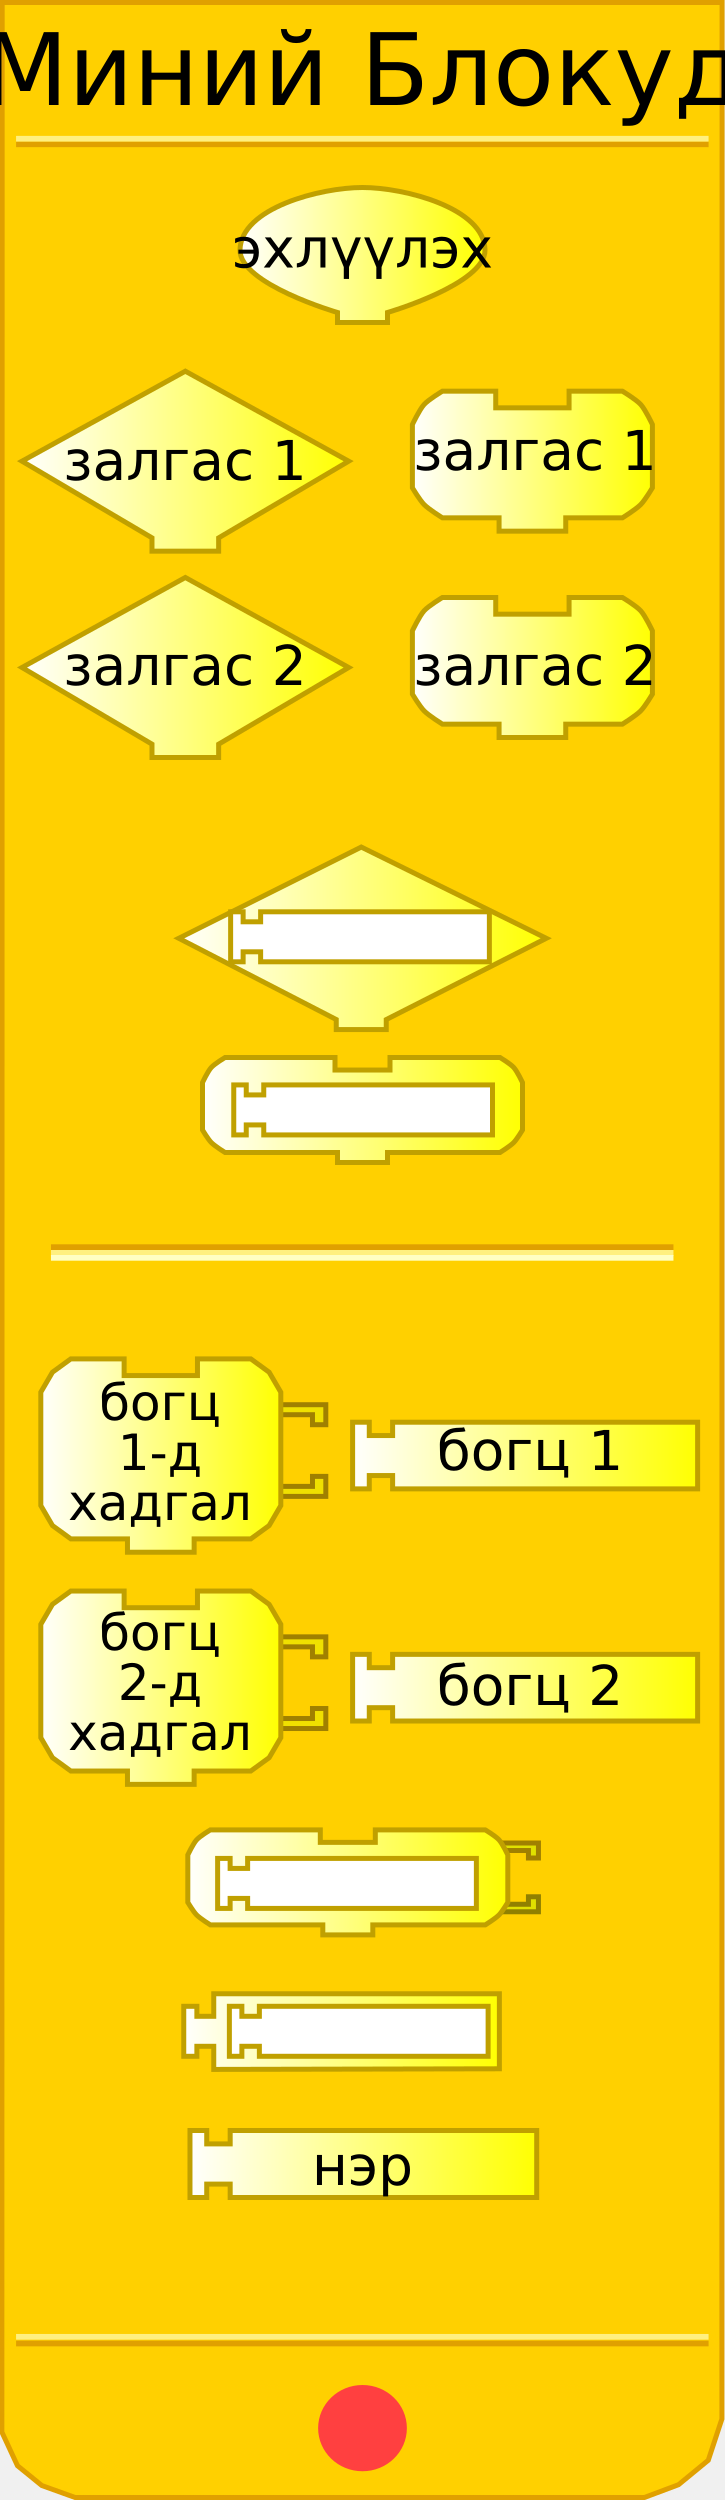
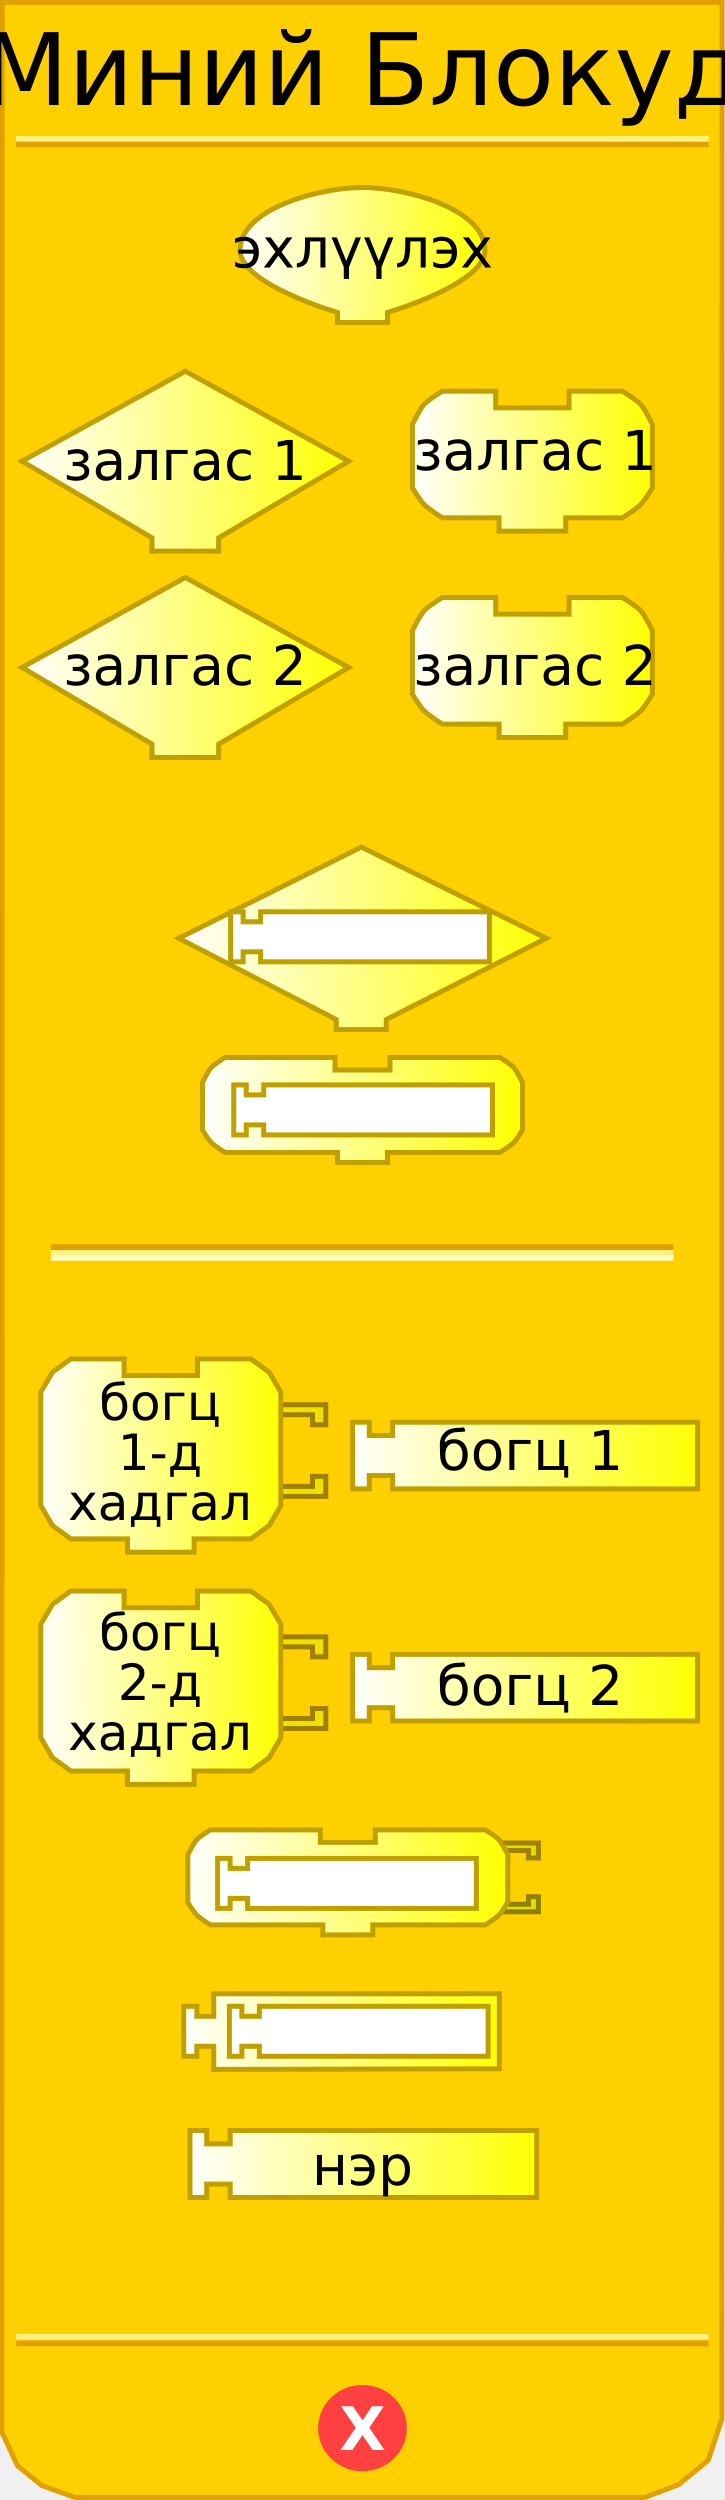
<svg xmlns="http://www.w3.org/2000/svg" xmlns:xlink="http://www.w3.org/1999/xlink" version="1.0" width="145" height="500" id="svg2">
  <defs id="defs92">
    <linearGradient id="linearGradient3239">
      <stop id="stop3241" style="stop-color:#ffffff;stop-opacity:1" offset="0" />
      <stop id="stop3243" style="stop-color:#ffff00;stop-opacity:1" offset="1" />
    </linearGradient>
    <linearGradient x1="47.5" y1="46.559" x2="97.5" y2="46.559" id="linearGradient3245" xlink:href="#linearGradient3239" gradientUnits="userSpaceOnUse" gradientTransform="translate(0,4.441294)" />
    <linearGradient x1="3.895" y1="74.403" x2="70.231" y2="74.403" id="linearGradient3253" xlink:href="#linearGradient3239" gradientUnits="userSpaceOnUse" gradientTransform="translate(0,17.83573)" />
    <linearGradient x1="81.979" y1="74.403" x2="130.982" y2="74.403" id="linearGradient3261" xlink:href="#linearGradient3239" gradientUnits="userSpaceOnUse" gradientTransform="translate(0,17.83573)" />
    <linearGradient x1="3.895" y1="115.663" x2="70.231" y2="115.663" id="linearGradient3269" xlink:href="#linearGradient3239" gradientUnits="userSpaceOnUse" gradientTransform="translate(0,17.83573)" />
    <linearGradient x1="81.979" y1="115.663" x2="130.982" y2="115.663" id="linearGradient3277" xlink:href="#linearGradient3239" gradientUnits="userSpaceOnUse" gradientTransform="translate(0,17.83573)" />
    <linearGradient x1="35.25" y1="145.676" x2="109.75" y2="145.676" id="linearGradient3285" xlink:href="#linearGradient3239" gradientUnits="userSpaceOnUse" gradientTransform="translate(0,41.9838)" />
    <linearGradient x1="40" y1="180.016" x2="105" y2="180.016" id="linearGradient3293" xlink:href="#linearGradient3239" gradientUnits="userSpaceOnUse" gradientTransform="translate(0,41.9838)" />
    <linearGradient x1="7.66" y1="226.226" x2="56.662" y2="226.226" id="linearGradient3301" xlink:href="#linearGradient3239" gradientUnits="userSpaceOnUse" gradientTransform="translate(0,64.88299)" />
    <linearGradient x1="70.023" y1="226.226" x2="140.026" y2="226.226" id="linearGradient3309" xlink:href="#linearGradient3239" gradientUnits="userSpaceOnUse" gradientTransform="translate(0,64.88299)" />
    <linearGradient x1="7.66" y1="272.654" x2="56.662" y2="272.654" id="linearGradient3317" xlink:href="#linearGradient3239" gradientUnits="userSpaceOnUse" gradientTransform="translate(0,64.88299)" />
    <linearGradient x1="70.023" y1="272.654" x2="140.026" y2="272.654" id="linearGradient3325" xlink:href="#linearGradient3239" gradientUnits="userSpaceOnUse" gradientTransform="translate(0,64.88299)" />
    <linearGradient x1="37.062" y1="311.595" x2="102.062" y2="311.595" id="linearGradient3333" xlink:href="#linearGradient3239" gradientUnits="userSpaceOnUse" gradientTransform="translate(0,64.88299)" />
    <linearGradient x1="36.249" y1="341.438" x2="100.374" y2="341.438" id="linearGradient3341" xlink:href="#linearGradient3239" gradientUnits="userSpaceOnUse" gradientTransform="translate(0,64.88299)" />
    <linearGradient x1="37.495" y1="367.917" x2="107.84" y2="367.917" id="linearGradient3349" xlink:href="#linearGradient3239" gradientUnits="userSpaceOnUse" gradientTransform="translate(0,64.88299)" />
    <linearGradient x1="9.813" y1="399.423" x2="67.876" y2="399.423" id="linearGradient3357" xlink:href="#linearGradient3239" gradientUnits="userSpaceOnUse" />
    <linearGradient x1="9.813" y1="399.423" x2="67.876" y2="399.423" id="linearGradient3359" xlink:href="#linearGradient3239" gradientUnits="userSpaceOnUse" />
    <linearGradient x1="9.813" y1="399.423" x2="67.876" y2="399.423" id="linearGradient3361" xlink:href="#linearGradient3239" gradientUnits="userSpaceOnUse" />
    <linearGradient x1="9.813" y1="399.423" x2="67.876" y2="399.423" id="linearGradient3363" xlink:href="#linearGradient3239" gradientUnits="userSpaceOnUse" />
    <linearGradient x1="9.813" y1="399.423" x2="67.876" y2="399.423" id="linearGradient3365" xlink:href="#linearGradient3239" gradientUnits="userSpaceOnUse" />
    <linearGradient x1="9.813" y1="399.423" x2="67.876" y2="399.423" id="linearGradient3367" xlink:href="#linearGradient3239" gradientUnits="userSpaceOnUse" />
    <linearGradient x1="9.813" y1="399.423" x2="67.876" y2="399.423" id="linearGradient3371" xlink:href="#linearGradient3239" gradientUnits="userSpaceOnUse" gradientTransform="translate(-1.571244,4.74717)" />
    <linearGradient x1="9.813" y1="399.423" x2="67.876" y2="399.423" id="linearGradient3374" xlink:href="#linearGradient3239" gradientUnits="userSpaceOnUse" gradientTransform="translate(-1.571244,4.74717)" />
    <linearGradient x1="64.812" y1="396.17" x2="134.815" y2="396.17" id="linearGradient3385" xlink:href="#linearGradient3239" gradientUnits="userSpaceOnUse" />
    <linearGradient x1="64.812" y1="396.17" x2="134.815" y2="396.17" id="linearGradient3387" xlink:href="#linearGradient3239" gradientUnits="userSpaceOnUse" />
    <linearGradient x1="64.812" y1="396.17" x2="134.815" y2="396.17" id="linearGradient3389" xlink:href="#linearGradient3239" gradientUnits="userSpaceOnUse" />
    <linearGradient x1="64.812" y1="396.17" x2="134.815" y2="396.17" id="linearGradient3393" xlink:href="#linearGradient3239" gradientUnits="userSpaceOnUse" gradientTransform="translate(5.210508,8)" />
    <linearGradient x1="64.812" y1="396.17" x2="134.815" y2="396.17" id="linearGradient3396" xlink:href="#linearGradient3239" gradientUnits="userSpaceOnUse" gradientTransform="translate(5.210508,8)" />
    <linearGradient x1="8.242" y1="444.332" x2="57.245" y2="444.332" id="linearGradient3404" xlink:href="#linearGradient3239" gradientUnits="userSpaceOnUse" />
    <linearGradient x1="81.979" y1="444.332" x2="130.982" y2="444.332" id="linearGradient3412" xlink:href="#linearGradient3239" gradientUnits="userSpaceOnUse" />
  </defs>
  <path d="M 0.434,0.5 L 0.372,486.41 L 3.496,493.143 L 8.37,497.107 L 15.031,499.503 L 128.856,499.503 L 135.705,496.939 L 141.654,492.047 L 144.378,483.792 L 144.416,0.5 L 0.434,0.5 z" id="path23" style="fill:#ffd000;fill-opacity:1;stroke:#e0a000;stroke-width:1px;stroke-opacity:1" />
  <rect width="123.5" height="0.14" x="10.691" y="249.359" id="rect25" style="opacity:1;fill:#ffd000;fill-opacity:1;stroke:#e0a000;stroke-width:1;stroke-opacity:1" />
  <rect width="123.5" height="0.14" x="10.691" y="250.499" id="rect27" style="opacity:1;fill:#ffd000;fill-opacity:1;stroke:#fff080;stroke-width:1;stroke-opacity:1" />
  <rect width="123.5" height="0.14" x="10.691" y="251.498" id="rect29" style="opacity:1;fill:#ffd000;fill-opacity:1;stroke:#ffffc4;stroke-width:1;stroke-opacity:1" />
  <rect width="137.5" height="0.14" x="3.715" y="-28.932" transform="scale(1,-1)" id="rect31" style="opacity:1;fill:#ffd000;fill-opacity:1;stroke:#e0a000;stroke-width:1;stroke-opacity:1" />
  <rect width="137.5" height="0.14" x="3.715" y="-27.816" transform="scale(1,-1)" id="rect33" style="opacity:1;fill:#ffd000;fill-opacity:1;stroke:#fff080;stroke-width:1;stroke-opacity:1" />
  <rect width="137.5" height="0.14" x="3.715" y="-468.771" transform="scale(1,-1)" id="rect35" style="opacity:1;fill:#ffd000;fill-opacity:1;stroke:#e0a000;stroke-width:1;stroke-opacity:1" />
  <rect width="137.5" height="0.14" x="3.715" y="-467.432" transform="scale(1,-1)" id="rect37" style="opacity:1;fill:#ffd000;fill-opacity:1;stroke:#fff080;stroke-width:1;stroke-opacity:1" />
  <path d="M 79.5,438.375 C 79.5,442.862 75.75,446.5 71.125,446.5 C 66.5,446.5 62.75,442.862 62.75,438.375 C 62.75,433.888 66.5,430.25 71.125,430.25 C 75.75,430.25 79.5,433.888 79.5,438.375 L 79.5,438.375 z" transform="translate(1.375,47.25098)" id="path39" style="fill:#ff4040;fill-opacity:1;stroke:#ff4040;stroke-width:1;stroke-opacity:1" />
-   <text id="text41" style="font-size:12px;font-variant:normal;font-weight:bold;text-align:start;text-anchor:start;fill:#ffffff;fill-opacity:1;stroke:none;stroke-width:1px;stroke-opacity:1;font-family:Bitstream Vera Sans">
-     <tspan style="font-size:12px">X</tspan>
+   <text style="font-size:12px;font-weight:bold;text-align:center;text-anchor:middle;fill:#ffffff;fill-opacity:1;stroke:none;font-family:Bitstream Vera Sans">
+     <tspan x="72.5" y="490" style="font-size:12px">X</tspan>
  </text>
  <text style="font-size:12px;text-align:center;text-anchor:middle;font-family:Bitstream Vera Sans">
    <tspan x="72.5" y="21" id="tspan47" style="font-size:20px">Миний Блокуд</tspan>
  </text>
  <path d="M 69.731,92.238 L 69.731,92.238 L 43.73,107.572 L 43.73,107.572 L 43.73,110.239 L 30.396,110.239 L 30.396,107.572 C 30.396,107.572 4.395,92.238 4.395,92.238 C 4.395,92.238 37.063,74.237 37.063,74.237 C 37.063,74.237 69.731,92.238 69.731,92.238 z" id="path49" style="fill:url(#linearGradient3253);fill-opacity:1;stroke:#c0a000;stroke-width:1;stroke-opacity:1" />
  <text style="font-size:12px;text-align:center;text-anchor:middle;font-family:Bitstream Vera Sans">
    <tspan x="37" y="96" id="tspan53" style="font-size:11px">залгас 1</tspan>
  </text>
  <path d="M 113.814,78.238 C 124.481,78.238 124.481,78.238 124.481,78.238 C 124.481,78.238 127.236,79.895 128.148,80.904 C 129.08,81.935 130.482,84.905 130.482,84.905 L 130.482,97.572 C 130.482,97.572 129.004,100.034 128.148,100.905 C 127.195,101.876 124.481,103.572 124.481,103.572 L 113.148,103.572 L 113.148,103.572 L 113.148,106.239 L 99.814,106.239 L 99.814,103.572 L 88.48,103.572 C 88.48,103.572 85.766,101.876 84.813,100.905 C 83.957,100.034 82.479,97.572 82.479,97.572 L 82.479,84.905 C 82.479,84.905 83.881,81.935 84.813,80.904 C 85.725,79.895 88.48,78.238 88.48,78.238 L 99.147,78.238 L 99.147,81.571 L 113.814,81.571 L 113.814,78.238 z" id="path55" style="fill:url(#linearGradient3261);fill-opacity:1;stroke:#c0a000;stroke-width:1;stroke-opacity:1" />
  <text style="font-size:12px;text-align:center;text-anchor:middle;font-family:Bitstream Vera Sans">
    <tspan x="107" y="94" id="tspan59" style="font-size:11px">залгас 1</tspan>
  </text>
  <path d="M 69.731,133.499 L 69.731,133.499 L 43.73,148.833 L 43.73,148.833 L 43.73,151.5 L 30.396,151.5 L 30.396,148.833 C 30.396,148.833 4.395,133.499 4.395,133.499 C 4.395,133.499 37.063,115.498 37.063,115.498 C 37.063,115.498 69.731,133.499 69.731,133.499 z" id="path61" style="fill:url(#linearGradient3269);fill-opacity:1;stroke:#c0a000;stroke-width:1;stroke-opacity:1" />
  <text style="font-size:12px;text-align:center;text-anchor:middle;font-family:Bitstream Vera Sans">
    <tspan x="37" y="137" id="tspan65" style="font-size:11px">залгас 2</tspan>
  </text>
  <path d="M 113.814,119.498 C 124.481,119.498 124.481,119.498 124.481,119.498 C 124.481,119.498 127.236,121.156 128.148,122.165 C 129.08,123.196 130.482,126.165 130.482,126.165 L 130.482,138.833 C 130.482,138.833 129.004,141.295 128.148,142.166 C 127.195,143.137 124.481,144.833 124.481,144.833 L 113.148,144.833 L 113.148,144.833 L 113.148,147.5 L 99.814,147.5 L 99.814,144.833 L 88.48,144.833 C 88.48,144.833 85.766,143.137 84.813,142.166 C 83.957,141.295 82.479,138.833 82.479,138.833 L 82.479,126.165 C 82.479,126.165 83.881,123.196 84.813,122.165 C 85.725,121.156 88.48,119.498 88.48,119.498 L 99.147,119.498 L 99.147,122.832 L 113.814,122.832 L 113.814,119.498 z" id="path67" style="fill:url(#linearGradient3277);fill-opacity:1;stroke:#c0a000;stroke-width:1;stroke-opacity:1" />
  <text style="font-size:12px;text-align:center;text-anchor:middle;font-family:Bitstream Vera Sans">
    <tspan x="107" y="137" id="tspan71" style="font-size:11px">залгас 2</tspan>
  </text>
  <path d="M 72.25,169.41 L 35.75,187.66 L 67.25,203.91 L 67.25,205.91 L 77.25,205.91 L 77.25,203.91 L 109.25,187.66 L 72.25,169.41 z" id="path6722" style="fill:url(#linearGradient3285);fill-opacity:1;stroke:#c0a000;stroke-width:1;stroke-miterlimit:4;stroke-dasharray:none;stroke-opacity:1" />
  <path d="M 78,211.5 C 86,211.5 100,211.5 100,211.5 C 100,211.5 102.066,212.743 102.75,213.5 C 103.449,214.273 104.5,216.5 104.5,216.5 L 104.5,226 C 104.5,226 103.391,227.847 102.75,228.5 C 102.035,229.228 100,230.5 100,230.5 L 77.5,230.5 L 77.5,230.5 L 77.5,232.5 L 67.5,232.5 L 67.5,230.5 L 45,230.5 C 45,230.5 42.965,229.228 42.25,228.5 C 41.609,227.847 40.5,226 40.5,226 L 40.5,216.5 C 40.5,216.5 41.551,214.273 42.25,213.5 C 42.934,212.743 45,211.5 45,211.5 L 67,211.5 L 67,214 L 78,214 L 78,211.5 z" id="path10" style="fill:url(#linearGradient3293);fill-opacity:1;stroke:#c0a000;stroke-width:1;stroke-miterlimit:4;stroke-dasharray:none;stroke-opacity:1" />
  <path d="M 54.162,280.942 L 65.162,280.942 L 65.162,284.942 L 62.496,284.942 L 62.496,282.942 L 55.495,282.942" id="path87" style="fill:#f0e000;fill-opacity:1;stroke:#a08000;stroke-width:1;stroke-opacity:1" />
  <path d="M 54.162,299.277 L 65.162,299.277 L 65.162,295.276 L 62.496,295.276 L 62.496,297.276 L 55.495,297.276" id="path89" style="fill:#f0e000;fill-opacity:1;stroke:#a08000;stroke-width:1;stroke-opacity:1" />
  <path d="M 39.494,271.775 C 50.162,271.775 50.162,271.775 50.162,271.775 L 53.829,274.442 L 56.162,278.442 L 56.162,301.11 L 53.829,305.11 L 50.162,307.777 L 38.828,307.777 L 38.828,307.777 L 38.828,310.444 L 25.494,310.444 L 25.494,307.777 L 14.16,307.777 L 10.493,305.11 L 8.16,301.11 L 8.16,278.442 L 10.493,274.442 L 14.16,271.775 L 24.827,271.775 L 24.827,275.109 L 39.494,275.109 L 39.494,271.775 z" id="path91" style="fill:url(#linearGradient3301);fill-opacity:1;stroke:#c0a000;stroke-width:1;stroke-opacity:1" />
  <text style="font-size:12px;text-align:center;text-anchor:middle;font-family:Bitstream Vera Sans">
    <tspan x="32" y="284" id="tspan95" style="font-size:10px">богц</tspan>
  </text>
  <text style="font-size:12px;text-align:center;text-anchor:middle;font-family:Bitstream Vera Sans">
    <tspan x="32" y="294" id="tspan99" style="font-size:10px">1-д</tspan>
  </text>
  <text style="font-size:12px;text-align:center;text-anchor:middle;font-family:Bitstream Vera Sans">
    <tspan x="32" y="304" id="tspan99" style="font-size:10px">хадгал</tspan>
  </text>
  <path d="M 70.523,284.442 L 73.856,284.442 L 73.856,287.109 L 78.523,287.109 L 78.523,284.442 L 139.526,284.442 L 139.526,297.776 L 78.523,297.776 L 78.523,295.11 L 73.856,295.11 L 73.856,297.776 L 70.523,297.776 L 70.523,284.442 z" id="path101" style="fill:url(#linearGradient3309);fill-opacity:1;stroke:#c0a000;stroke-width:1;stroke-opacity:1" />
  <text style="font-size:12px;text-align:center;text-anchor:middle;font-family:Bitstream Vera Sans">
    <tspan x="106" y="294" id="tspan105" style="font-size:11px">богц 1</tspan>
  </text>
  <g transform="matrix(0.6667,0,0,0.6667,7.492882,323.3693)" id="g107">
    <path d="M 70,6 L 86.5,6 L 86.5,12 L 82.5,12 L 82.5,9 L 72,9" id="path109" style="fill:#f0e000;fill-opacity:1;stroke:#a08000;stroke-width:1.5;stroke-opacity:1" />
    <path d="M 70,33.5 L 86.5,33.5 L 86.5,27.5 L 82.5,27.5 L 82.5,30.5 L 72,30.5" id="path111" style="fill:#f0e000;fill-opacity:1;stroke:#a08000;stroke-width:1.5;stroke-opacity:1" />
  </g>
  <path d="M 39.494,318.202 C 50.162,318.202 50.162,318.202 50.162,318.202 L 53.829,320.869 L 56.162,324.869 L 56.162,347.537 L 53.829,351.537 L 50.162,354.204 L 38.828,354.204 L 38.828,354.204 L 38.828,356.871 L 25.494,356.871 L 25.494,354.204 L 14.16,354.204 L 10.493,351.537 L 8.16,347.537 L 8.16,324.869 L 10.493,320.869 L 14.16,318.202 L 24.827,318.202 L 24.827,321.536 L 39.494,321.536 L 39.494,318.202 z" id="path113" style="fill:url(#linearGradient3317);fill-opacity:1;stroke:#c0a000;stroke-width:1;stroke-opacity:1" />
  <text style="font-size:12px;text-align:center;text-anchor:middle;font-family:Bitstream Vera Sans">
    <tspan x="32" y="330" id="tspan117" style="font-size:10px">богц</tspan>
  </text>
  <text style="font-size:12px;text-align:center;text-anchor:middle;font-family:Bitstream Vera Sans">
    <tspan x="32" y="340" id="tspan121" style="font-size:10px">2-д</tspan>
  </text>
  <text style="font-size:12px;text-align:center;text-anchor:middle;font-family:Bitstream Vera Sans">
    <tspan x="32" y="350" id="tspan121" style="font-size:10px">хадгал</tspan>
  </text>
  <path d="M 70.523,330.87 L 73.856,330.87 L 73.856,333.536 L 78.523,333.536 L 78.523,330.87 L 139.526,330.87 L 139.526,344.204 L 78.523,344.204 L 78.523,341.537 L 73.856,341.537 L 73.856,344.204 L 70.523,344.204 L 70.523,330.87 z" id="path123" style="fill:url(#linearGradient3325);fill-opacity:1;stroke:#c0a000;stroke-width:1;stroke-opacity:1" />
  <text style="font-size:12px;text-align:center;text-anchor:middle;font-family:Bitstream Vera Sans">
    <tspan x="106" y="341" id="tspan127" style="font-size:11px">богц 2</tspan>
  </text>
  <path d="M 99.438,368.603 L 107.688,368.603 L 107.688,371.603 L 105.688,371.603 L 105.688,370.103 L 100.438,370.103" id="path2493" style="fill:#e0e000;fill-opacity:1;stroke:#a08000;stroke-width:1;stroke-miterlimit:4;stroke-dasharray:none;stroke-opacity:1" />
  <path d="M 99.438,382.353 L 107.688,382.353 L 107.688,379.353 L 105.688,379.353 L 105.688,380.853 L 100.438,380.853" id="path2495" style="fill:#e0e000;fill-opacity:1;stroke:#908000;stroke-width:1;stroke-miterlimit:4;stroke-dasharray:none;stroke-opacity:1" />
  <path d="M 75.062,365.978 C 83.062,365.978 97.062,365.978 97.062,365.978 C 97.062,365.978 99.128,367.221 99.812,367.978 C 100.511,368.751 101.562,370.978 101.562,370.978 L 101.562,380.478 C 101.562,380.478 100.454,382.325 99.812,382.978 C 99.098,383.706 97.062,384.978 97.062,384.978 L 74.562,384.978 L 74.562,384.978 L 74.562,386.978 L 64.562,386.978 L 64.562,384.978 L 42.062,384.978 C 42.062,384.978 40.027,383.706 39.312,382.978 C 38.671,382.325 37.562,380.478 37.562,380.478 L 37.562,370.978 C 37.562,370.978 38.614,368.751 39.312,367.978 C 39.997,367.221 42.062,365.978 42.062,365.978 L 64.062,365.978 L 64.062,368.478 L 75.062,368.478 L 75.062,365.978 z" id="path3067" style="fill:url(#linearGradient3333);fill-opacity:1;stroke:#c0a000;stroke-width:1;stroke-miterlimit:4;stroke-dasharray:none;stroke-opacity:1" />
  <path d="M 43.525,371.683 L 46.025,371.683 L 46.025,373.683 L 49.525,373.683 L 49.525,371.683 L 95.275,371.683 L 95.275,381.683 L 49.525,381.683 L 49.525,379.683 L 46.025,379.683 L 46.025,381.683 L 43.525,381.683 L 43.525,371.683 z" id="path3478" style="fill:#ffffff;fill-opacity:1;stroke:#c0a000;stroke-width:1;stroke-miterlimit:4;stroke-dasharray:none;stroke-opacity:1" />
  <path d="M 46.75,216.984 L 49.25,216.984 L 49.25,218.984 L 52.75,218.984 L 52.75,216.984 L 98.5,216.984 L 98.5,226.984 L 52.75,226.984 L 52.75,224.984 L 49.25,224.984 L 49.25,226.984 L 46.75,226.984 L 46.75,216.984 z" id="path3491" style="fill:#ffffff;fill-opacity:1;stroke:#c0a000;stroke-width:1;stroke-miterlimit:4;stroke-dasharray:none;stroke-opacity:1" />
  <path d="M 46.125,182.359 L 48.625,182.359 L 48.625,184.359 L 52.125,184.359 L 52.125,182.359 L 97.875,182.359 L 97.875,192.359 L 52.125,192.359 L 52.125,190.359 L 48.625,190.359 L 48.625,192.359 L 46.125,192.359 L 46.125,182.359 z" id="path3499" style="fill:#ffffff;fill-opacity:1;stroke:#c0a000;stroke-width:1;stroke-miterlimit:4;stroke-dasharray:none;stroke-opacity:1" />
  <path d="M 37.995,426.1 L 41.345,426.1 L 41.345,428.78 L 46.035,428.78 L 46.035,426.1 L 107.34,426.1 L 107.34,439.5 L 46.035,439.5 L 46.035,436.82 L 41.345,436.82 L 41.345,439.5 L 37.995,439.5 L 37.995,426.1 z" id="path2709" style="fill:url(#linearGradient3349);fill-opacity:1;stroke:#c0a000;stroke-width:1;stroke-miterlimit:4;stroke-dasharray:none;stroke-opacity:1" />
  <text style="font-size:12px;text-align:center;text-anchor:middle;font-family:Bitstream Vera Sans">
    <tspan x="72.5" y="437" id="tspan155" style="font-size:11px">нэр</tspan>
  </text>
  <path d="M 42.749,398.758 L 42.749,403.258 L 39.374,403.258 L 39.374,401.258 L 36.749,401.258 L 36.749,411.258 L 39.374,411.258 L 39.374,409.258 L 42.749,409.258 L 42.749,413.883 L 99.874,413.758 L 99.874,398.758 L 42.749,398.758 z" id="path2718" style="fill:url(#linearGradient3341);fill-opacity:1;stroke:#c0a000;stroke-width:1;stroke-miterlimit:4;stroke-dasharray:none;stroke-opacity:1" />
  <path d="M 45.874,401.258 L 48.374,401.258 L 48.374,403.258 L 51.874,403.258 L 51.874,401.258 L 97.624,401.258 L 97.624,411.258 L 51.874,411.258 L 51.874,409.258 L 48.374,409.258 L 48.374,411.258 L 45.874,411.258 L 45.874,401.258 z" id="path2720" style="fill:#ffffff;fill-opacity:1;stroke:#c0a000;stroke-width:1;stroke-miterlimit:4;stroke-dasharray:none;stroke-opacity:1" />
  <path d="M 97,50 C 97.099,56.791 77.5,62.5 77.5,62.5 L 77.5,62.5 L 77.5,64.5 L 67.5,64.5 L 67.5,62.5 C 67.5,62.5 47.901,56.791 48,50 C 48.123,41.609 64.108,37.5 72.5,37.5 C 80.892,37.5 96.877,41.609 97,50 z" id="path2715" style="fill:url(#linearGradient3245);fill-opacity:1;stroke:#c0a000;stroke-width:1;stroke-miterlimit:4;stroke-dasharray:none;stroke-opacity:1" />
  <text style="font-size:12px;text-align:center;text-anchor:middle;font-family:Bitstream Vera Sans">
    <tspan x="72.5" y="53.5" id="tspan89" style="font-size:11px">эхлүүлэх</tspan>
  </text>
</svg>
